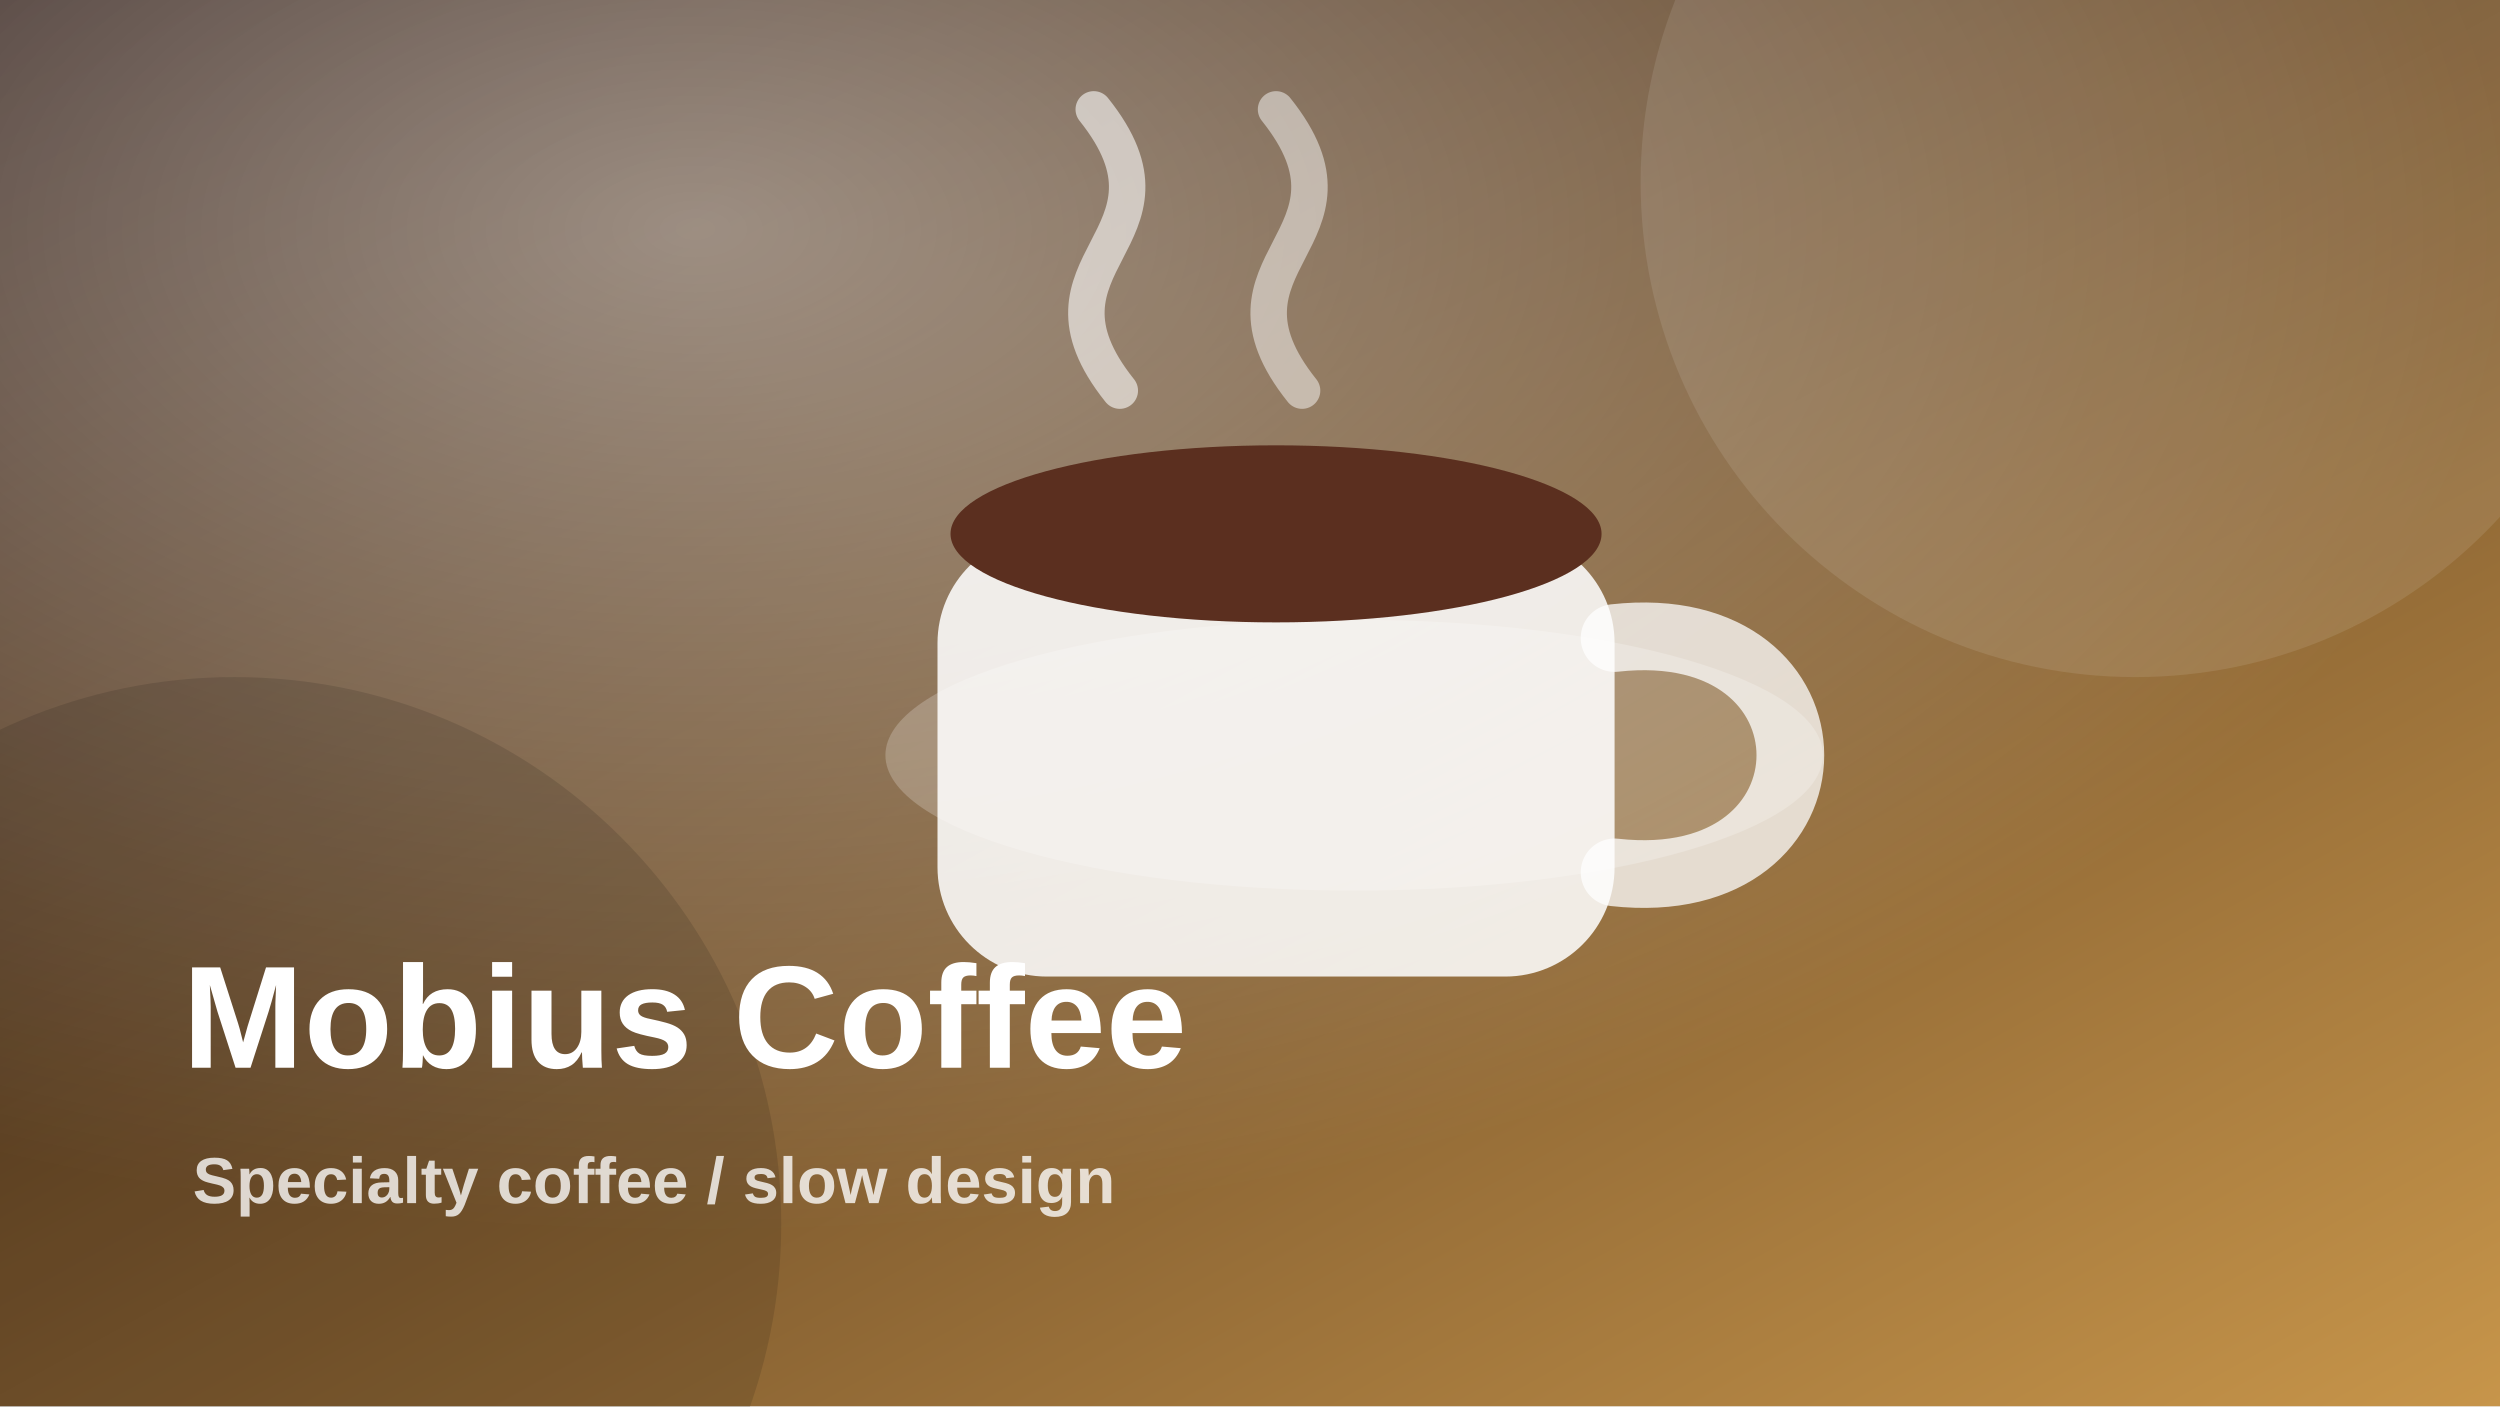
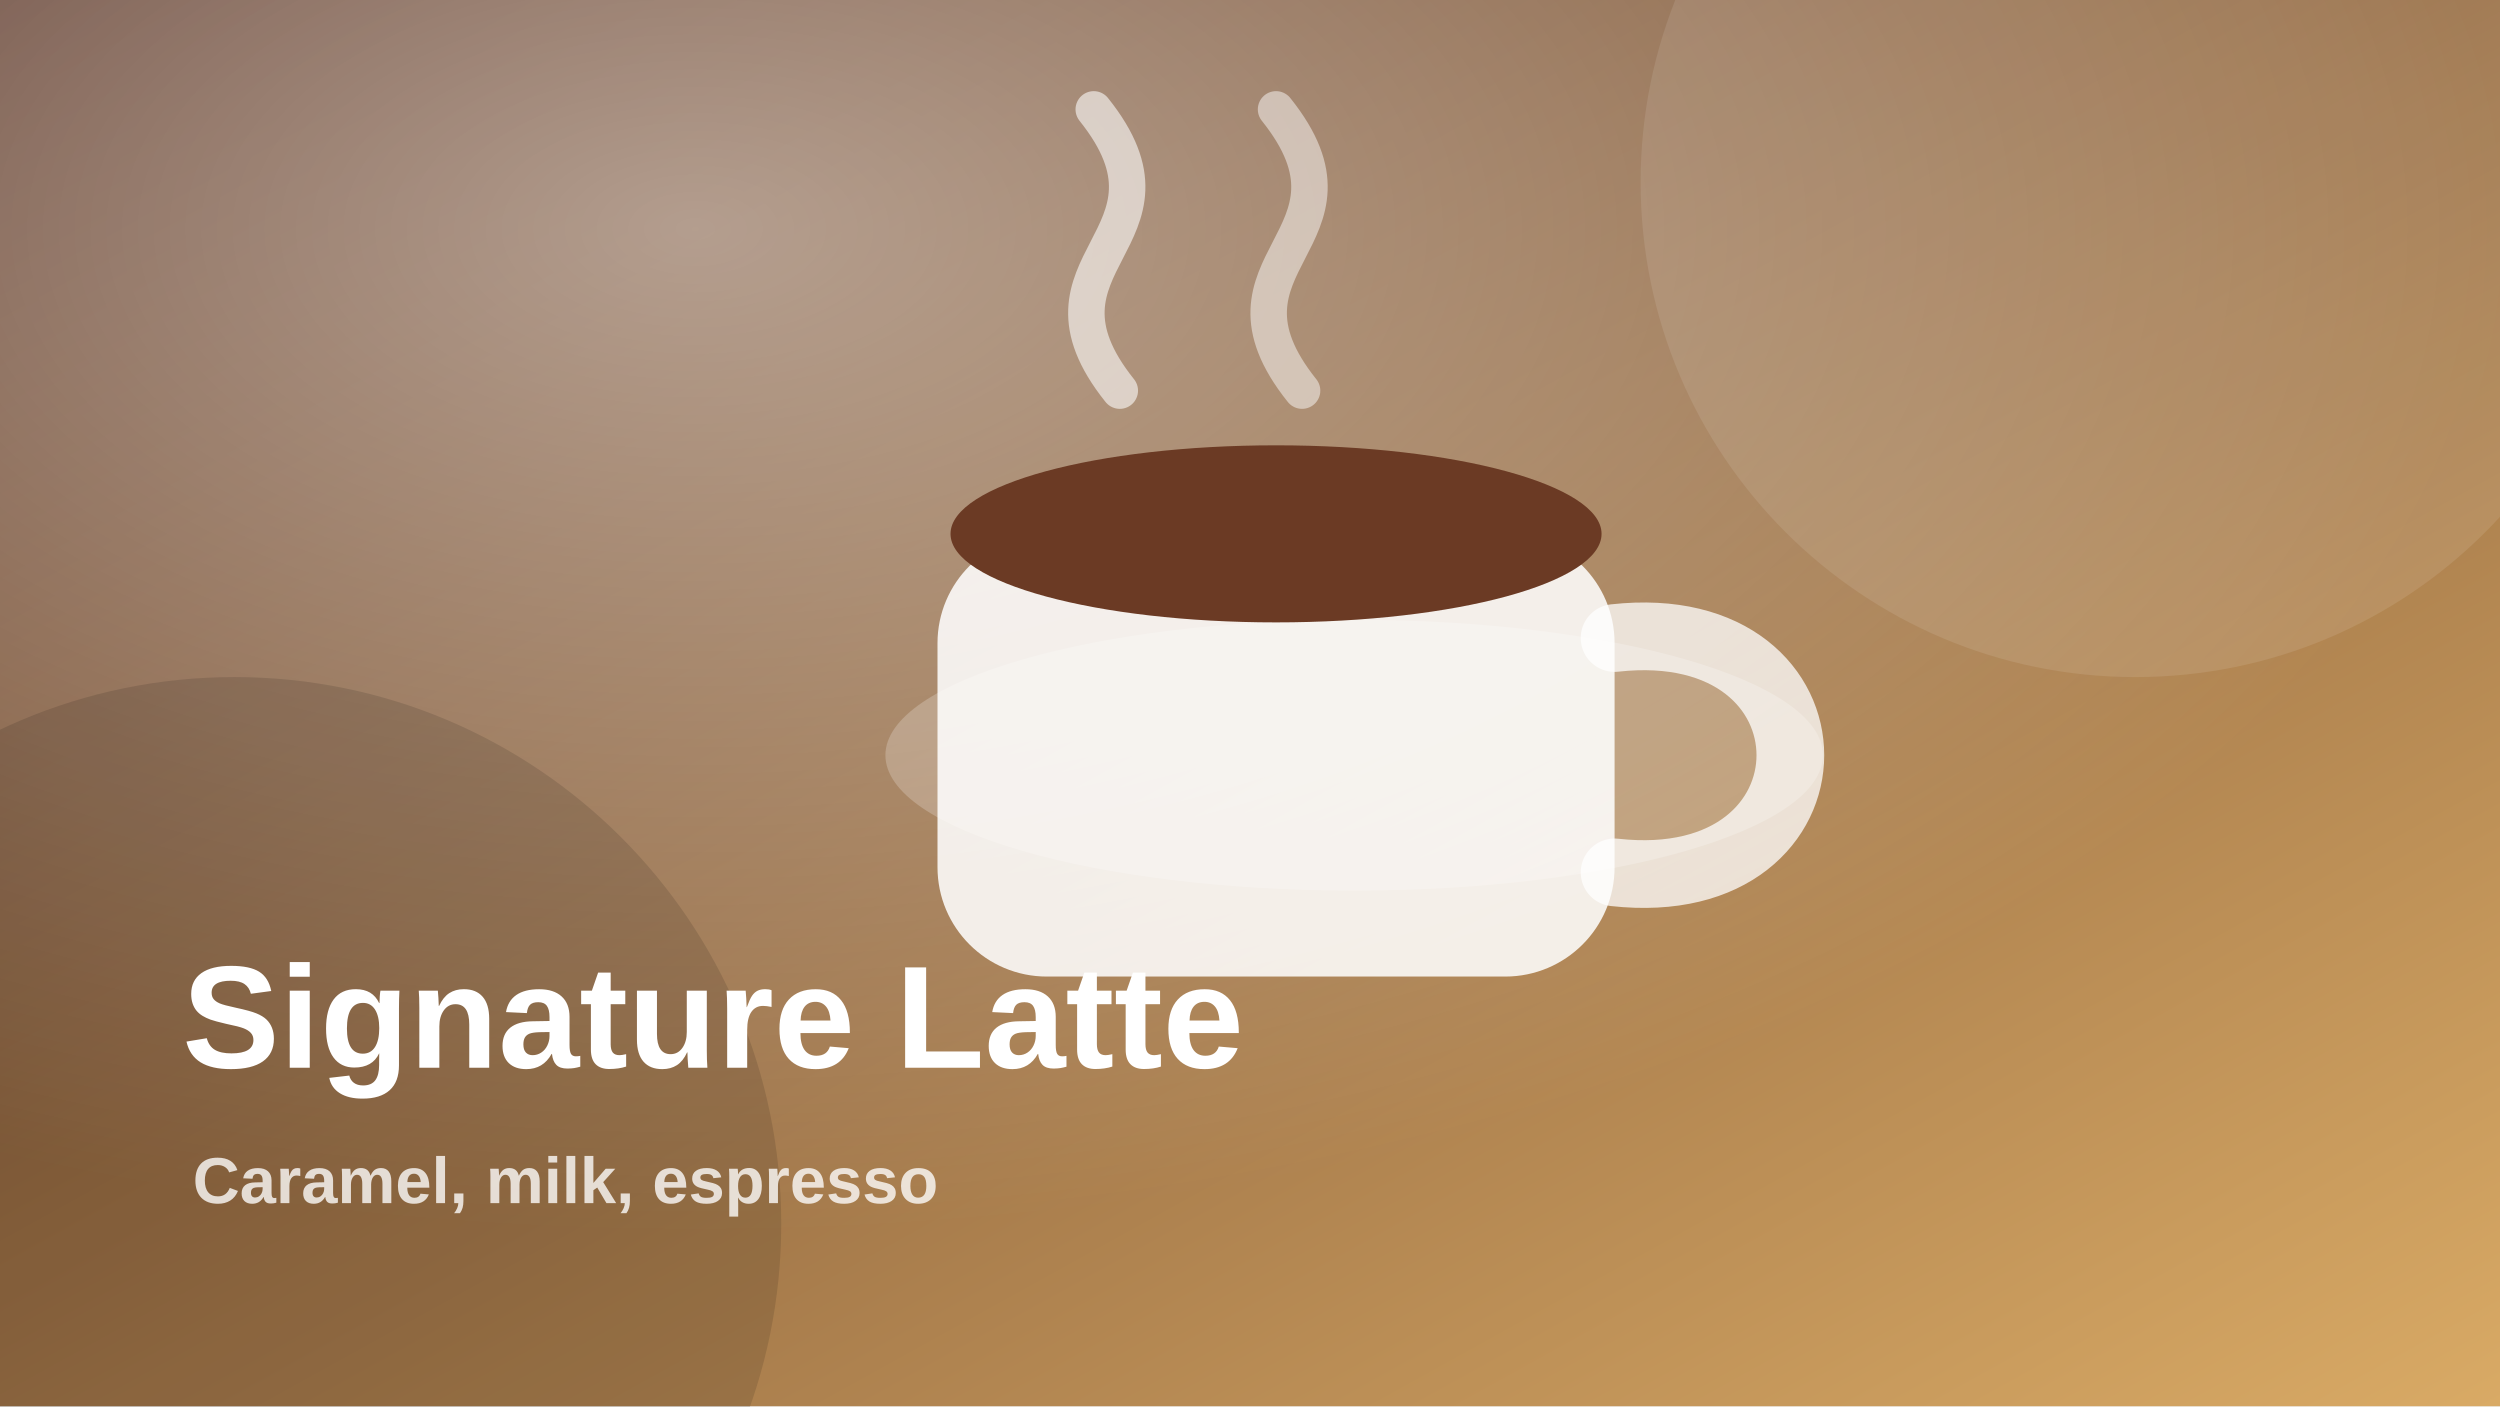
<svg xmlns="http://www.w3.org/2000/svg" width="960" height="540" viewBox="0 0 960 540">
  <defs>
    <linearGradient id="g" x1="0" y1="0" x2="1" y2="1">
-       <stop stop-color="#2a160f" offset="0" />
-       <stop stop-color="#c7954a" offset="1" />
+       <stop stop-color="#5a3424" offset="0" />
+       <stop stop-color="#d9aa65" offset="1" />
    </linearGradient>
    <radialGradient id="r" cx=".28" cy=".16" r=".72">
      <stop stop-color="rgba(255,255,255,.45)" offset="0" />
      <stop stop-color="rgba(255,255,255,0)" offset="1" />
    </radialGradient>
  </defs>
  <rect width="960" height="540" fill="url(#g)" />
  <rect width="960" height="540" fill="url(#r)" />
  <circle cx="820" cy="70" r="190" fill="rgba(255,255,255,.10)" />
  <circle cx="90" cy="470" r="210" fill="rgba(0,0,0,.12)" />
  <ellipse cx="520" cy="290" rx="180" ry="52" fill="rgba(255,255,255,.22)" />
  <rect x="360" y="205" width="260" height="170" rx="42" fill="rgba(255,255,255,.86)" />
  <path d="M620 245 C710 235 710 345 620 335" fill="none" stroke="rgba(255,255,255,.75)" stroke-width="26" stroke-linecap="round" />
-   <ellipse cx="490" cy="205" rx="125" ry="34" fill="#5b2f1f" />
+   <ellipse cx="490" cy="205" rx="125" ry="34" fill="#6b3a24" />
  <path d="M430 150 C390 100 460 92 420 42" stroke="rgba(255,255,255,.58)" stroke-width="14" fill="none" stroke-linecap="round" />
  <path d="M500 150 C460 100 530 92 490 42" stroke="rgba(255,255,255,.48)" stroke-width="14" fill="none" stroke-linecap="round" />
-   <text x="70" y="410" font-family="Arial, sans-serif" font-size="56" font-weight="800" fill="white">Mobius Coffee</text>
-   <text x="74" y="462" font-family="Arial, sans-serif" font-size="25" font-weight="600" fill="rgba(255,255,255,.78)">Specialty coffee / slow design</text>
+   <text x="70" y="410" font-family="Arial, sans-serif" font-size="56" font-weight="800" fill="white">Signature Latte</text>
+   <text x="74" y="462" font-family="Arial, sans-serif" font-size="25" font-weight="600" fill="rgba(255,255,255,.78)">Caramel, milk, espresso</text>
</svg>
